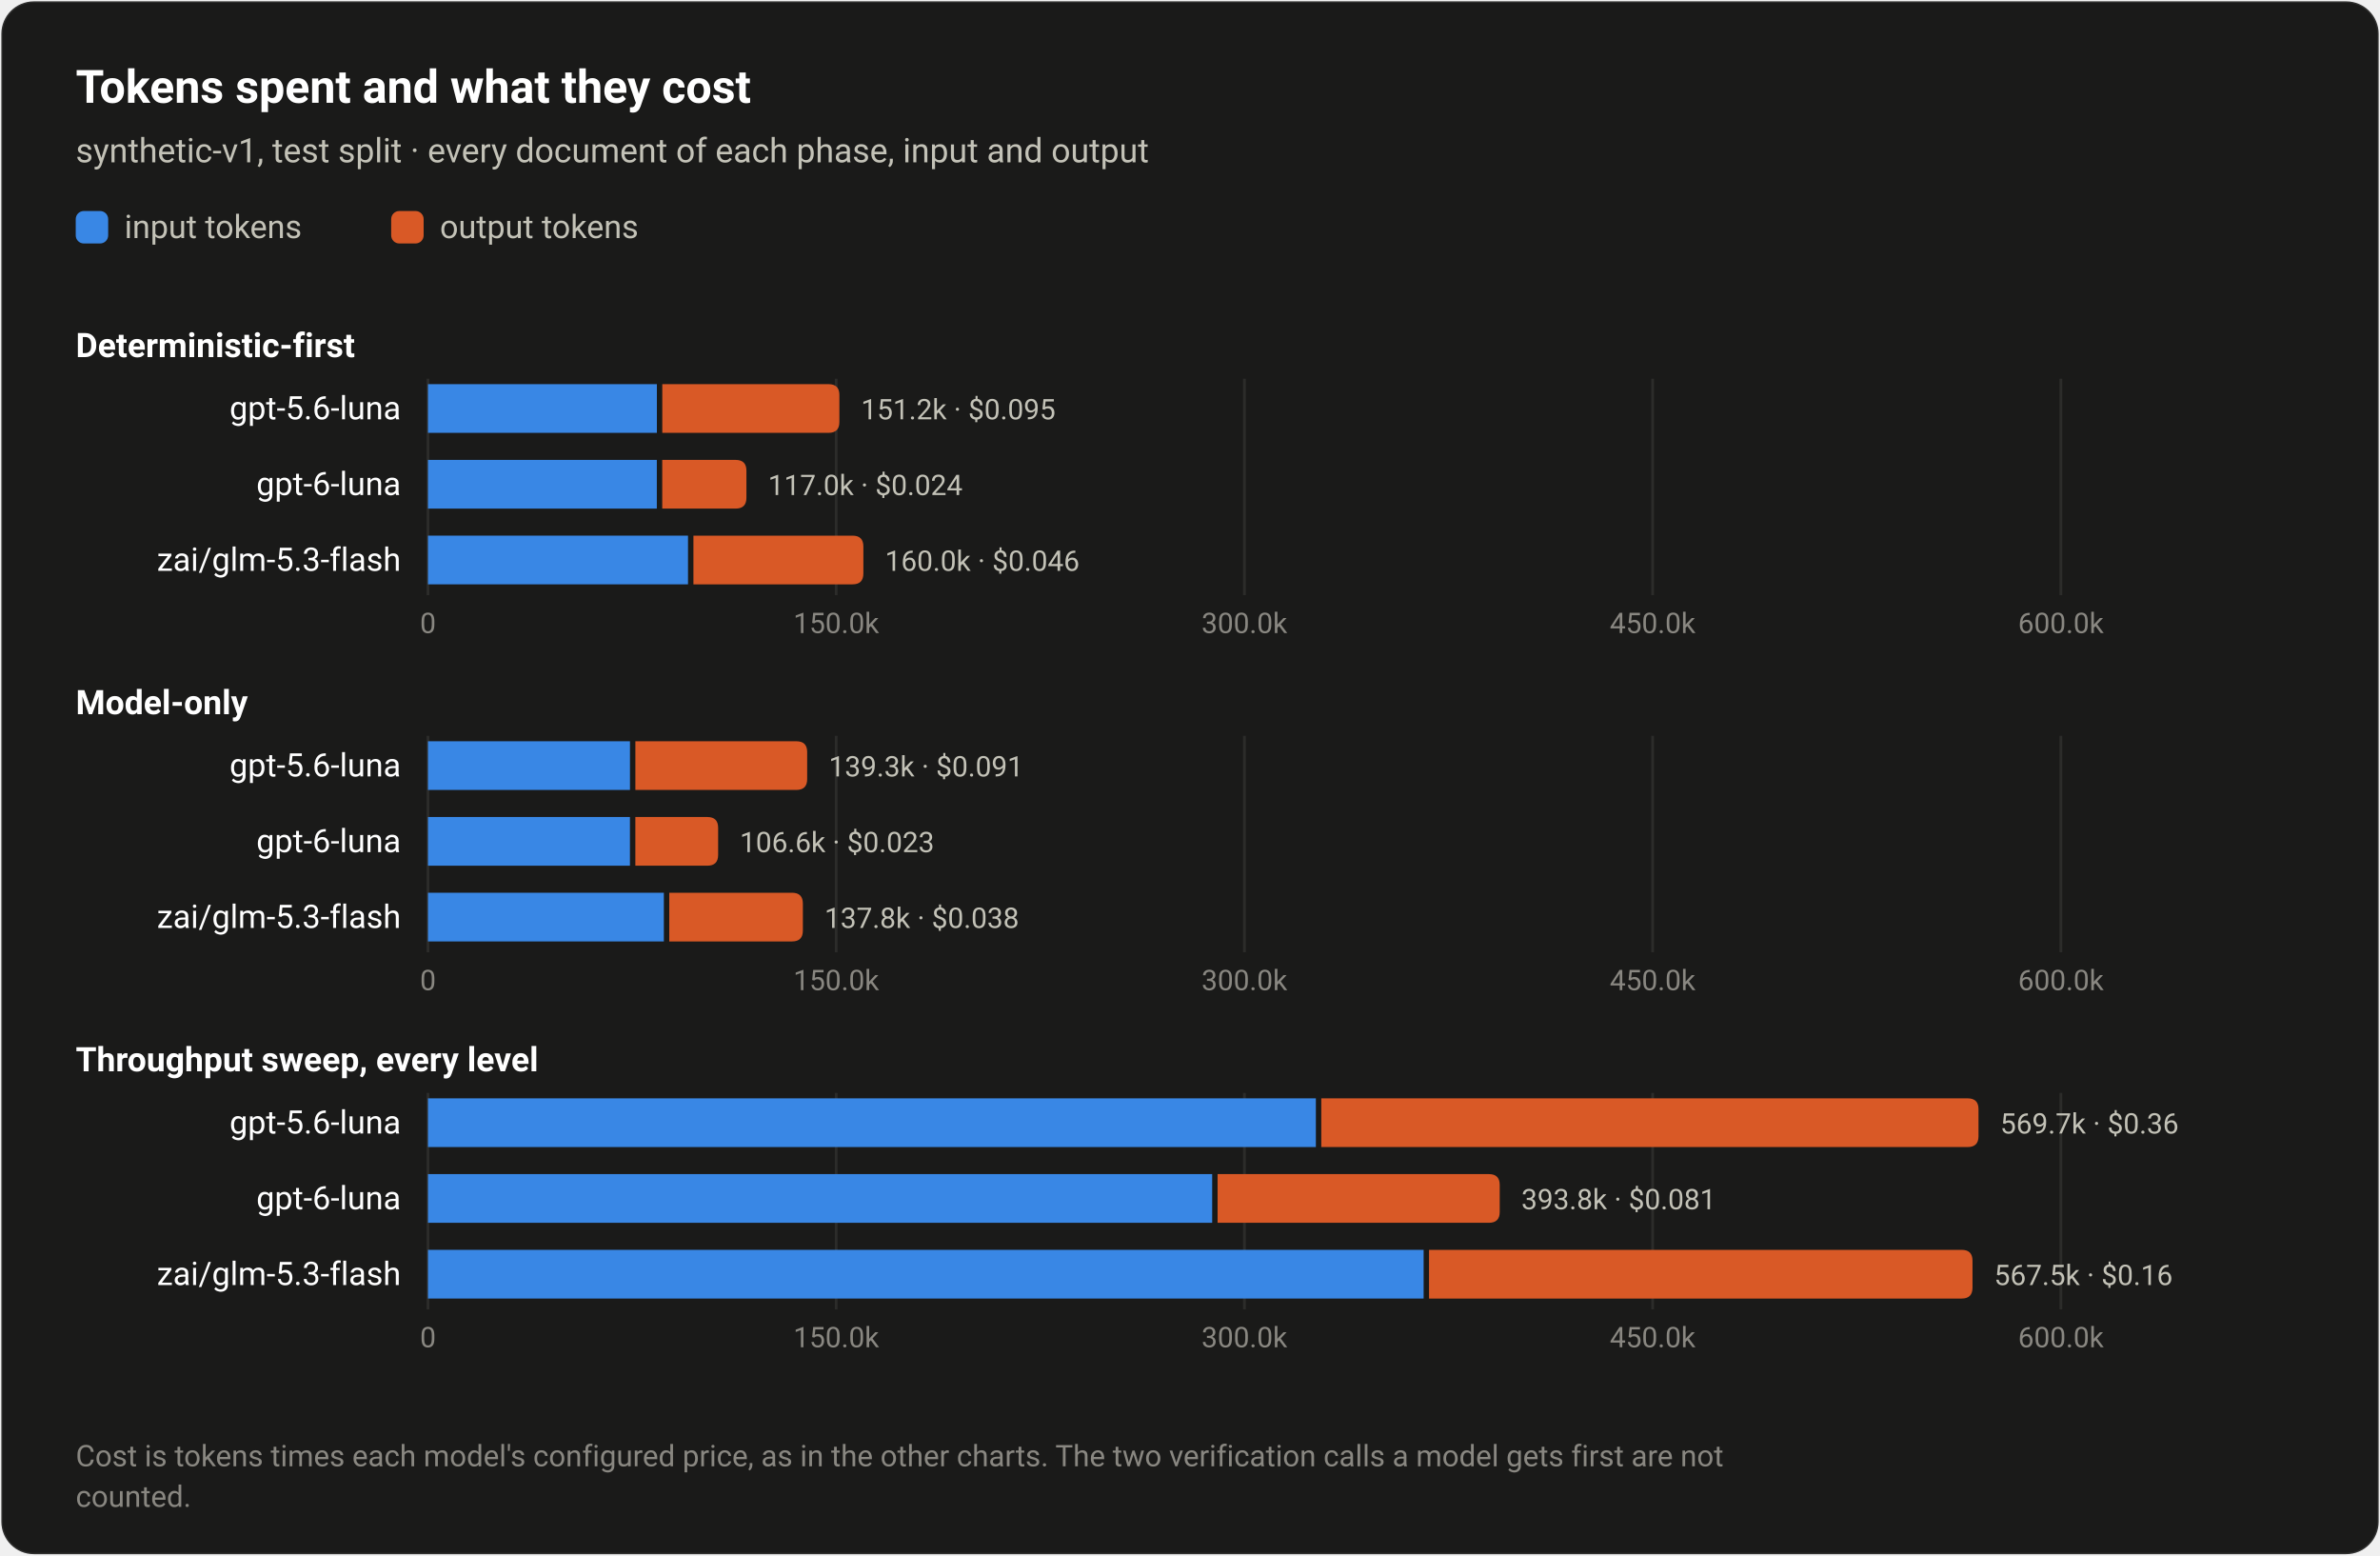
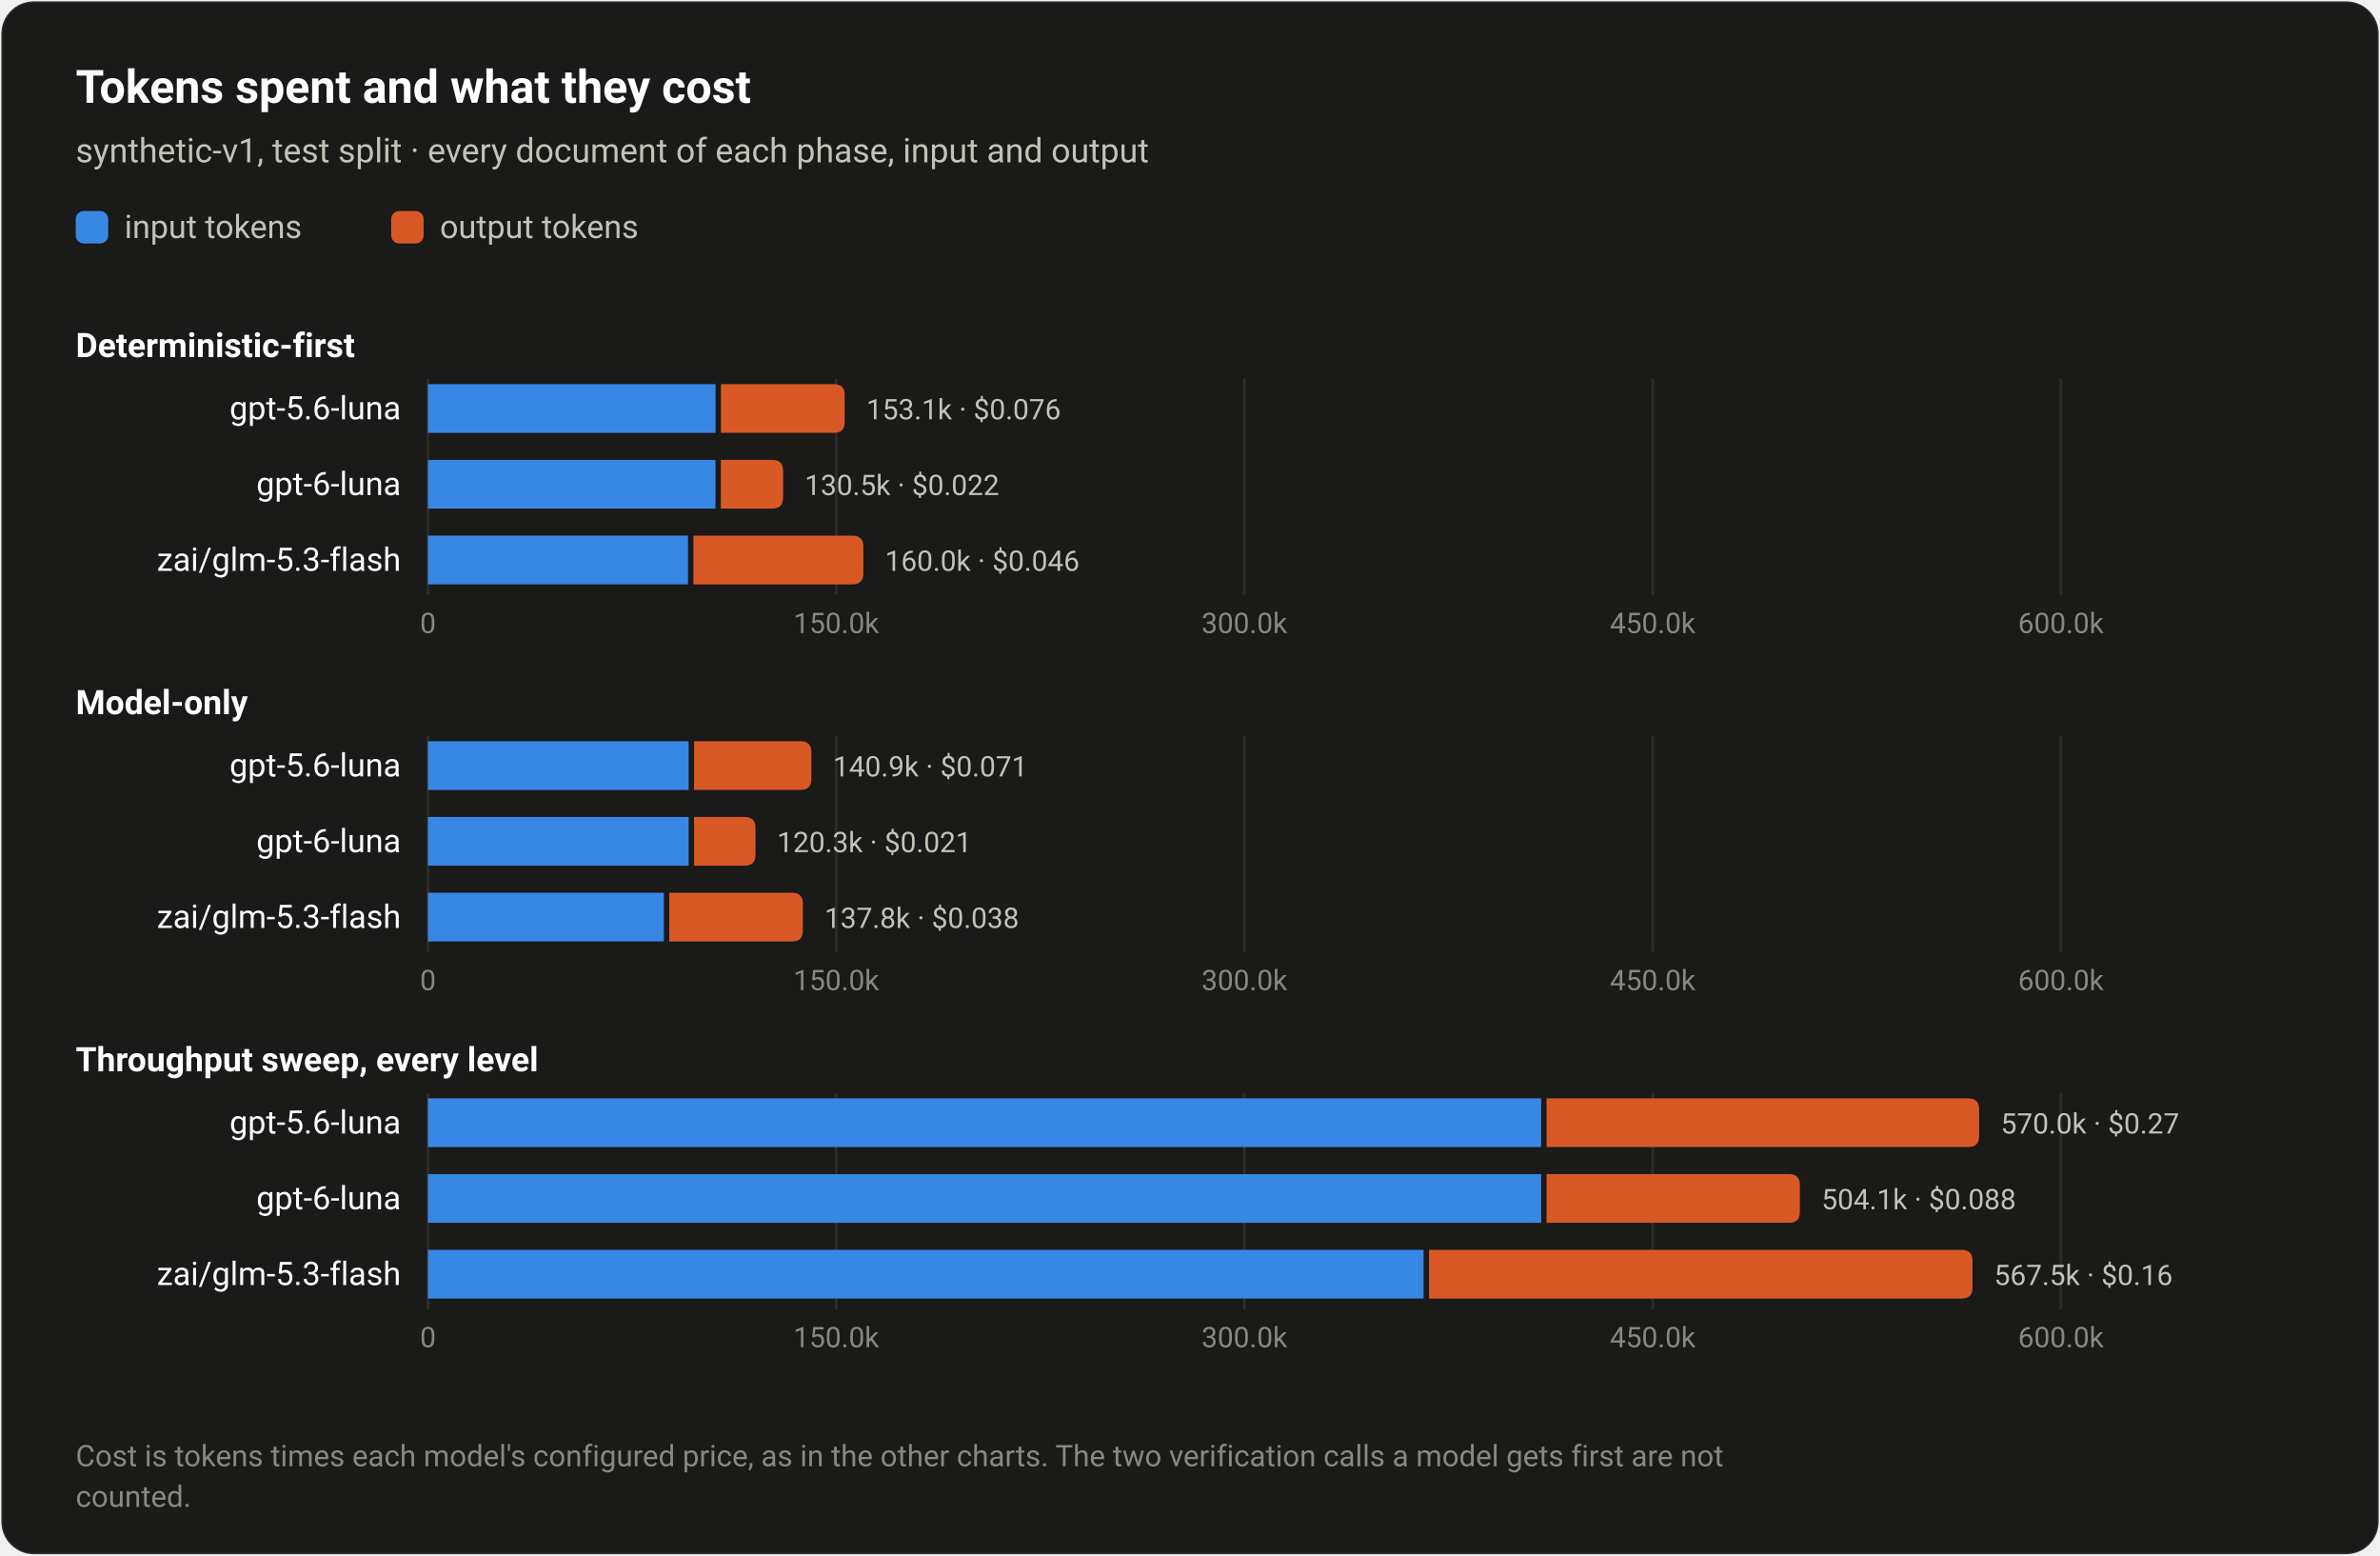
<svg xmlns="http://www.w3.org/2000/svg" width="880" height="575" viewBox="0 0 880 575" role="img" aria-labelledby="t d" font-family="system-ui, -apple-system, &quot;Segoe UI&quot;, Roboto, sans-serif">
  <rect x="0.5" y="0.5" width="879" height="574" rx="12" fill="#1a1a19" stroke="rgba(255,255,255,0.10)" />
  <text x="28" y="38" font-size="17" font-weight="600" fill="#ffffff">Tokens spent and what they cost</text>
  <text x="28" y="60" font-size="12.5" fill="#c3c2b7">synthetic-v1, test split · every document of each phase, input and output</text>
  <rect x="28" y="78" width="12" height="12" rx="3" fill="#3987e5" />
  <text x="46" y="88" font-size="12" fill="#c3c2b7">input tokens</text>
  <rect x="144.64" y="78" width="12" height="12" rx="3" fill="#d95926" />
  <text x="162.64" y="88" font-size="12" fill="#c3c2b7">output tokens</text>
  <text x="28" y="132" font-size="12.5" font-weight="600" fill="#ffffff">Deterministic-first</text>
  <line x1="158.24" y1="140" x2="158.24" y2="220" stroke="#2c2c2a" />
  <line x1="309.18" y1="140" x2="309.18" y2="220" stroke="#2c2c2a" />
  <line x1="460.12" y1="140" x2="460.12" y2="220" stroke="#2c2c2a" />
  <line x1="611.06" y1="140" x2="611.06" y2="220" stroke="#2c2c2a" />
  <line x1="762" y1="140" x2="762" y2="220" stroke="#2c2c2a" />
  <text x="148.24" y="155" font-size="12" fill="#ffffff" text-anchor="end">gpt-5.6-luna</text>
  <g>
-     <path d="M158.24 142H242.88V160H158.24Z" fill="#3987e5" />
+     <path d="M158.24 142H264.56V160H158.24Z" fill="#3987e5" />
  </g>
  <g>
-     <path d="M244.88 142H306.36Q310.36 142 310.36 146V156Q310.36 160 306.36 160H244.88Z" fill="#d95926" />
+     <path d="M266.56 142H308.32Q312.32 142 312.32 146V156Q312.32 160 308.32 160H266.56Z" fill="#d95926" />
  </g>
-   <text x="318.36" y="155" font-size="10.5" fill="#c3c2b7">151.2k · $0.095</text>
+   <text x="320.32" y="155" font-size="10.5" fill="#c3c2b7">153.1k · $0.076</text>
  <text x="148.24" y="183" font-size="12" fill="#ffffff" text-anchor="end">gpt-6-luna</text>
  <g>
-     <path d="M158.24 170H242.86V188H158.24Z" fill="#3987e5" />
+     <path d="M158.24 170H264.54V188H158.24Z" fill="#3987e5" />
  </g>
  <g>
-     <path d="M244.86 170H271.99Q275.99 170 275.99 174V184Q275.99 188 271.99 188H244.86Z" fill="#d95926" />
+     <path d="M266.54 170H285.54Q289.54 170 289.54 174V184Q289.54 188 285.54 188H266.54Z" fill="#d95926" />
  </g>
-   <text x="283.99" y="183" font-size="10.5" fill="#c3c2b7">117.0k · $0.024</text>
+   <text x="297.54" y="183" font-size="10.5" fill="#c3c2b7">130.5k · $0.022</text>
  <text x="148.24" y="211" font-size="12" fill="#ffffff" text-anchor="end">zai/glm-5.3-flash</text>
  <g>
    <path d="M158.24 198H254.39V216H158.24Z" fill="#3987e5" />
  </g>
  <g>
    <path d="M256.39 198H315.23Q319.23 198 319.23 202V212Q319.23 216 315.23 216H256.39Z" fill="#d95926" />
  </g>
  <text x="327.23" y="211" font-size="10.5" fill="#c3c2b7">160.0k · $0.046</text>
  <text x="158.24" y="234" font-size="10.5" fill="#898781" text-anchor="middle">0</text>
  <text x="309.18" y="234" font-size="10.5" fill="#898781" text-anchor="middle">150.0k</text>
  <text x="460.12" y="234" font-size="10.5" fill="#898781" text-anchor="middle">300.0k</text>
  <text x="611.06" y="234" font-size="10.5" fill="#898781" text-anchor="middle">450.0k</text>
  <text x="762" y="234" font-size="10.5" fill="#898781" text-anchor="middle">600.0k</text>
  <text x="28" y="264" font-size="12.5" font-weight="600" fill="#ffffff">Model-only</text>
  <line x1="158.24" y1="272" x2="158.24" y2="352" stroke="#2c2c2a" />
  <line x1="309.18" y1="272" x2="309.18" y2="352" stroke="#2c2c2a" />
  <line x1="460.12" y1="272" x2="460.12" y2="352" stroke="#2c2c2a" />
  <line x1="611.06" y1="272" x2="611.06" y2="352" stroke="#2c2c2a" />
  <line x1="762" y1="272" x2="762" y2="352" stroke="#2c2c2a" />
  <text x="148.24" y="287" font-size="12" fill="#ffffff" text-anchor="end">gpt-5.6-luna</text>
  <g>
-     <path d="M158.24 274H232.93V292H158.24Z" fill="#3987e5" />
+     <path d="M158.24 274H254.63V292H158.24Z" fill="#3987e5" />
  </g>
  <g>
-     <path d="M234.93 274H294.45Q298.45 274 298.45 278V288Q298.45 292 294.45 292H234.93Z" fill="#d95926" />
+     <path d="M256.63 274H296.01Q300.01 274 300.01 278V288Q300.01 292 296.01 292H256.63Z" fill="#d95926" />
  </g>
-   <text x="306.45" y="287" font-size="10.5" fill="#c3c2b7">139.3k · $0.091</text>
+   <text x="308.01" y="287" font-size="10.5" fill="#c3c2b7">140.9k · $0.071</text>
  <text x="148.24" y="315" font-size="12" fill="#ffffff" text-anchor="end">gpt-6-luna</text>
  <g>
-     <path d="M158.24 302H232.92V320H158.24Z" fill="#3987e5" />
+     <path d="M158.24 302H254.63V320H158.24Z" fill="#3987e5" />
  </g>
  <g>
-     <path d="M234.92 302H261.53Q265.53 302 265.53 306V316Q265.53 320 261.53 320H234.92Z" fill="#d95926" />
+     <path d="M256.63 302H275.33Q279.33 302 279.33 306V316Q279.33 320 275.33 320H256.63Z" fill="#d95926" />
  </g>
-   <text x="273.53" y="315" font-size="10.5" fill="#c3c2b7">106.6k · $0.023</text>
+   <text x="287.33" y="315" font-size="10.5" fill="#c3c2b7">120.3k · $0.021</text>
  <text x="148.24" y="343" font-size="12" fill="#ffffff" text-anchor="end">zai/glm-5.3-flash</text>
  <g>
    <path d="M158.24 330H245.46V348H158.24Z" fill="#3987e5" />
  </g>
  <g>
    <path d="M247.46 330H292.86Q296.86 330 296.86 334V344Q296.86 348 292.86 348H247.46Z" fill="#d95926" />
  </g>
  <text x="304.86" y="343" font-size="10.5" fill="#c3c2b7">137.8k · $0.038</text>
  <text x="158.24" y="366" font-size="10.5" fill="#898781" text-anchor="middle">0</text>
  <text x="309.18" y="366" font-size="10.5" fill="#898781" text-anchor="middle">150.0k</text>
  <text x="460.12" y="366" font-size="10.5" fill="#898781" text-anchor="middle">300.0k</text>
  <text x="611.06" y="366" font-size="10.5" fill="#898781" text-anchor="middle">450.0k</text>
  <text x="762" y="366" font-size="10.5" fill="#898781" text-anchor="middle">600.0k</text>
  <text x="28" y="396" font-size="12.5" font-weight="600" fill="#ffffff">Throughput sweep, every level</text>
  <line x1="158.24" y1="404" x2="158.24" y2="484" stroke="#2c2c2a" />
  <line x1="309.18" y1="404" x2="309.18" y2="484" stroke="#2c2c2a" />
  <line x1="460.12" y1="404" x2="460.12" y2="484" stroke="#2c2c2a" />
  <line x1="611.06" y1="404" x2="611.06" y2="484" stroke="#2c2c2a" />
  <line x1="762" y1="404" x2="762" y2="484" stroke="#2c2c2a" />
  <text x="148.24" y="419" font-size="12" fill="#ffffff" text-anchor="end">gpt-5.6-luna</text>
  <g>
-     <path d="M158.24 406H486.54V424H158.24Z" fill="#3987e5" />
+     <path d="M158.24 406H569.84V424H158.24Z" fill="#3987e5" />
  </g>
  <g>
-     <path d="M488.54 406H727.55Q731.55 406 731.55 410V420Q731.55 424 727.55 424H488.54Z" fill="#d95926" />
+     <path d="M571.84 406H727.78Q731.78 406 731.78 410V420Q731.78 424 727.78 424H571.84Z" fill="#d95926" />
  </g>
-   <text x="739.55" y="419" font-size="10.5" fill="#c3c2b7">569.7k · $0.36</text>
+   <text x="739.78" y="419" font-size="10.5" fill="#c3c2b7">570.0k · $0.27</text>
  <text x="148.24" y="447" font-size="12" fill="#ffffff" text-anchor="end">gpt-6-luna</text>
  <g>
-     <path d="M158.24 434H448.2V452H158.24Z" fill="#3987e5" />
+     <path d="M158.24 434H569.84V452H158.24Z" fill="#3987e5" />
  </g>
  <g>
-     <path d="M450.2 434H550.52Q554.52 434 554.52 438V448Q554.52 452 550.52 452H450.2Z" fill="#d95926" />
+     <path d="M571.84 434H661.5Q665.5 434 665.5 438V448Q665.5 452 661.5 452H571.84Z" fill="#d95926" />
  </g>
-   <text x="562.52" y="447" font-size="10.5" fill="#c3c2b7">393.8k · $0.081</text>
+   <text x="673.5" y="447" font-size="10.5" fill="#c3c2b7">504.1k · $0.088</text>
  <text x="148.24" y="475" font-size="12" fill="#ffffff" text-anchor="end">zai/glm-5.3-flash</text>
  <g>
    <path d="M158.24 462H526.38V480H158.24Z" fill="#3987e5" />
  </g>
  <g>
    <path d="M528.38 462H725.33Q729.33 462 729.33 466V476Q729.33 480 725.33 480H528.38Z" fill="#d95926" />
  </g>
  <text x="737.33" y="475" font-size="10.5" fill="#c3c2b7">567.5k · $0.16</text>
  <text x="158.24" y="498" font-size="10.5" fill="#898781" text-anchor="middle">0</text>
  <text x="309.18" y="498" font-size="10.5" fill="#898781" text-anchor="middle">150.0k</text>
  <text x="460.12" y="498" font-size="10.5" fill="#898781" text-anchor="middle">300.0k</text>
  <text x="611.06" y="498" font-size="10.5" fill="#898781" text-anchor="middle">450.0k</text>
  <text x="762" y="498" font-size="10.5" fill="#898781" text-anchor="middle">600.0k</text>
  <text x="28" y="542" font-size="11" fill="#898781">Cost is tokens times each model's configured price, as in the other charts. The two verification calls a model gets first are not</text>
  <text x="28" y="557" font-size="11" fill="#898781">counted.</text>
</svg>
